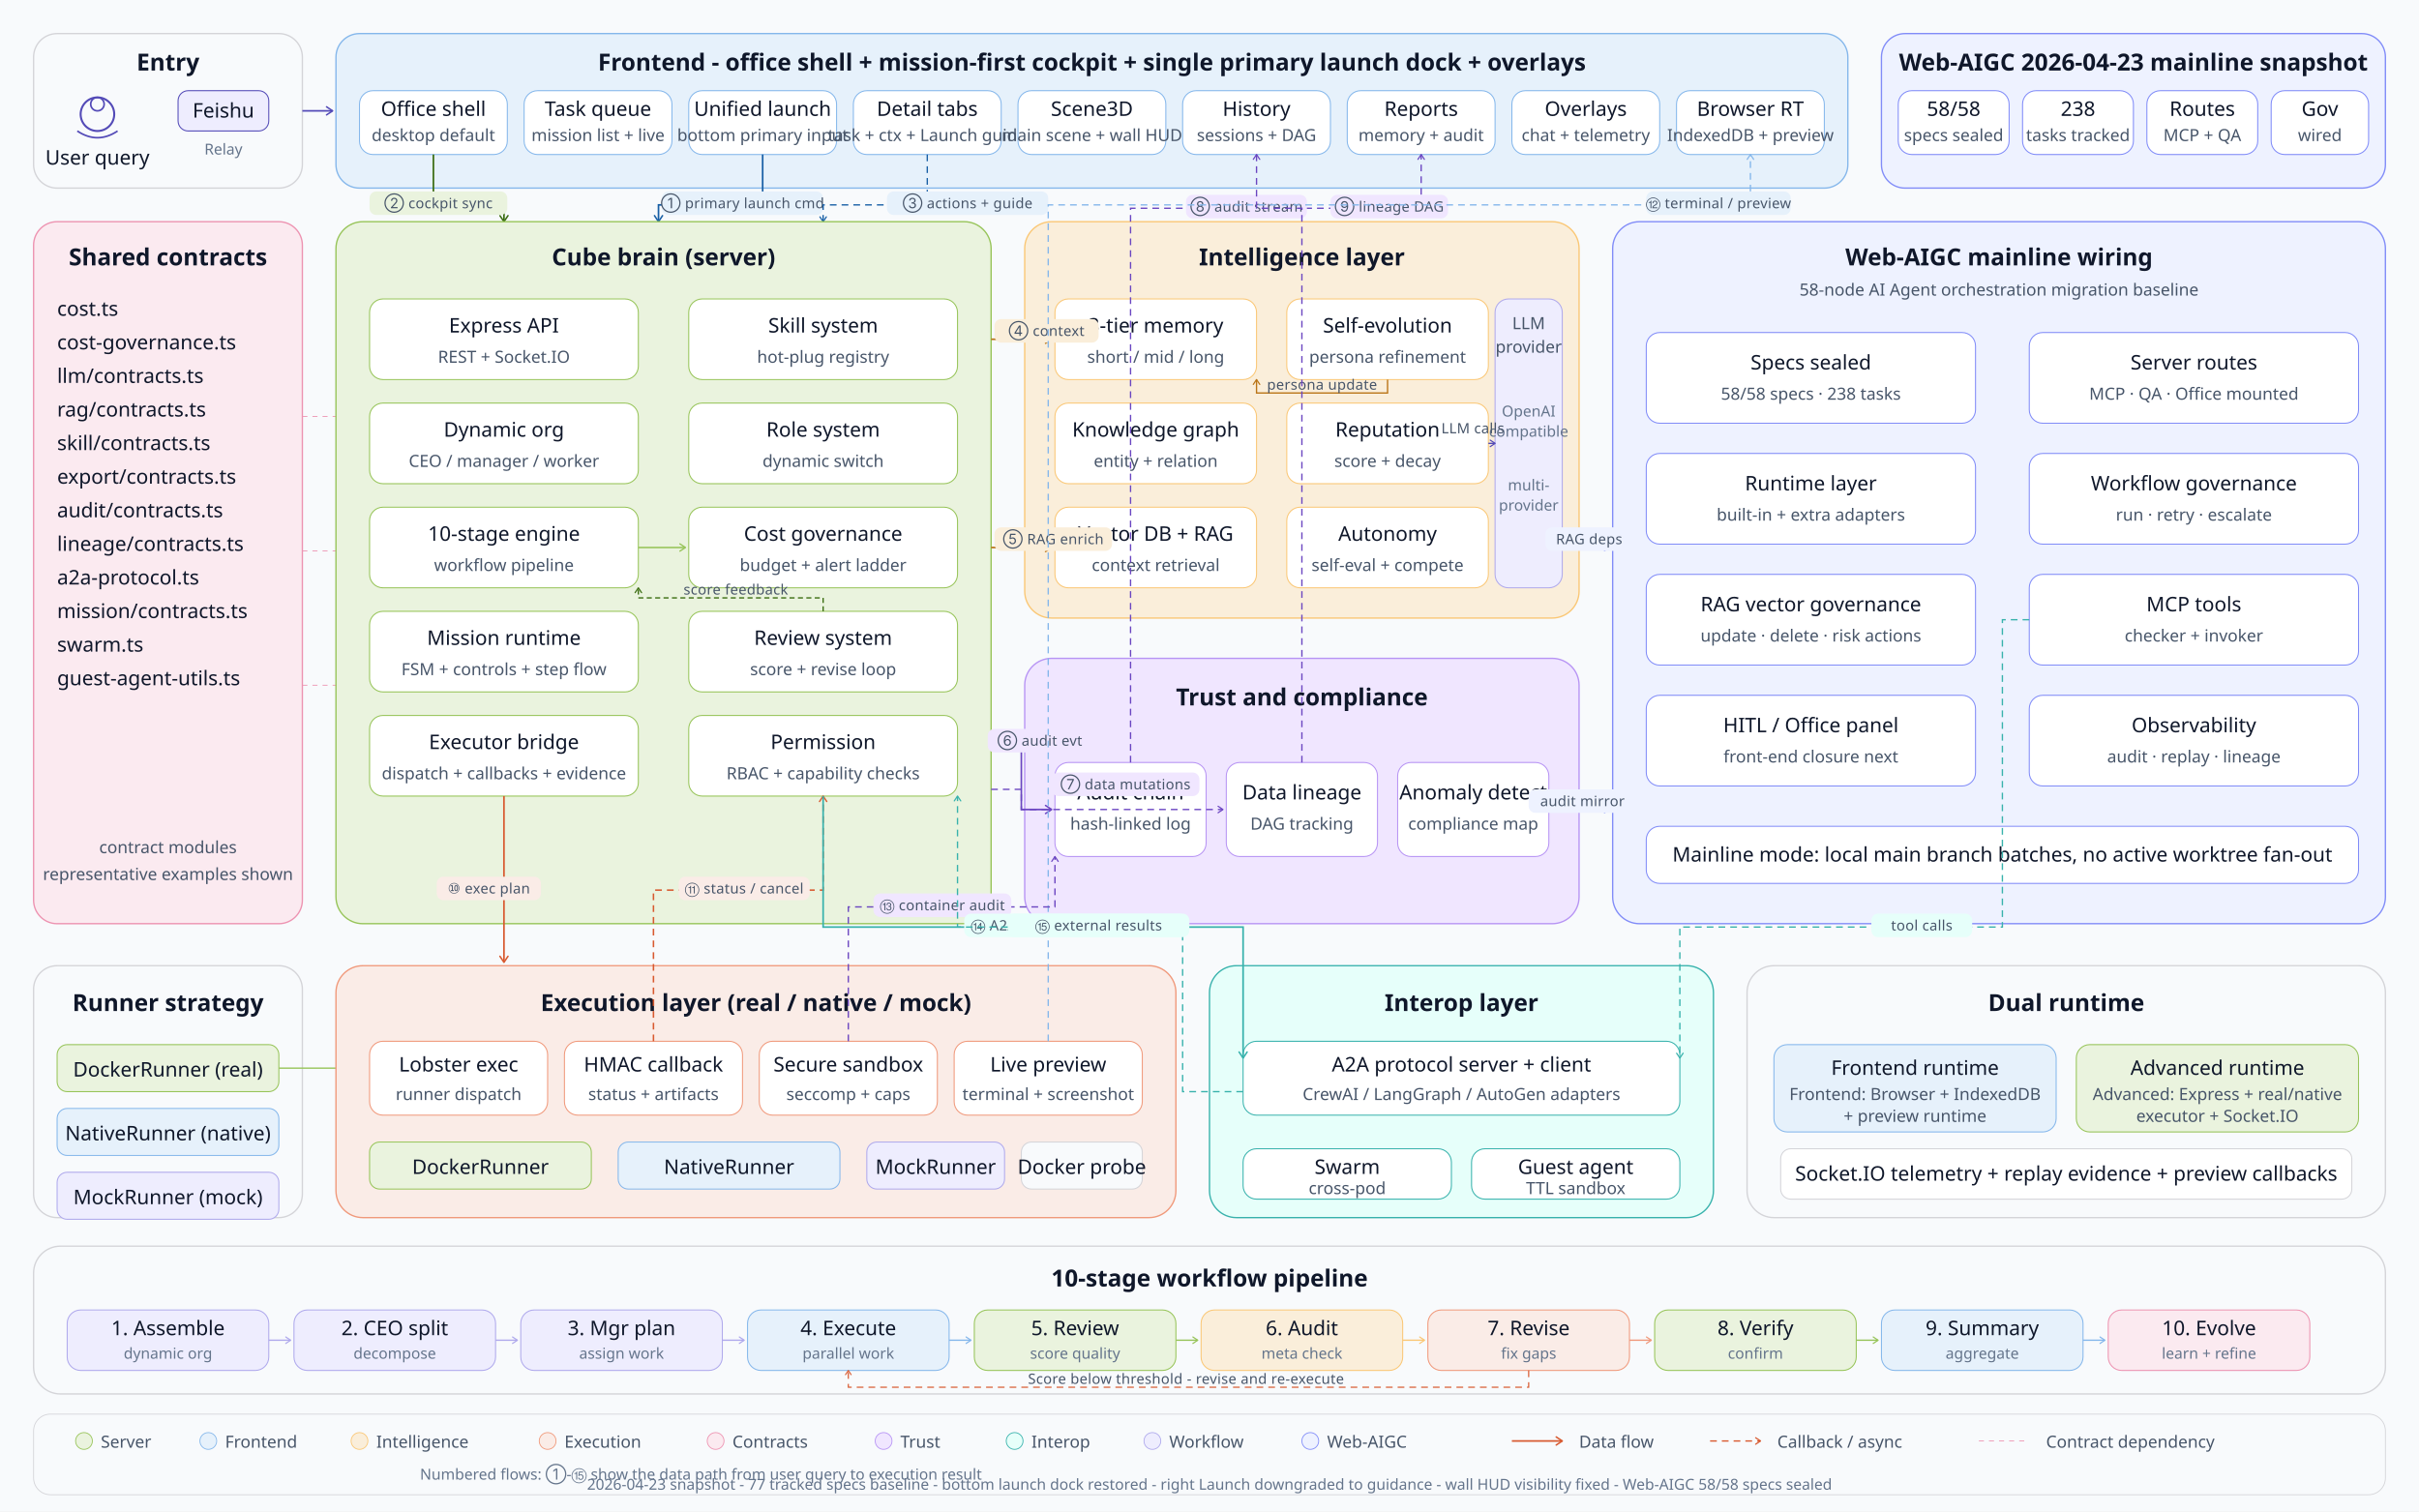
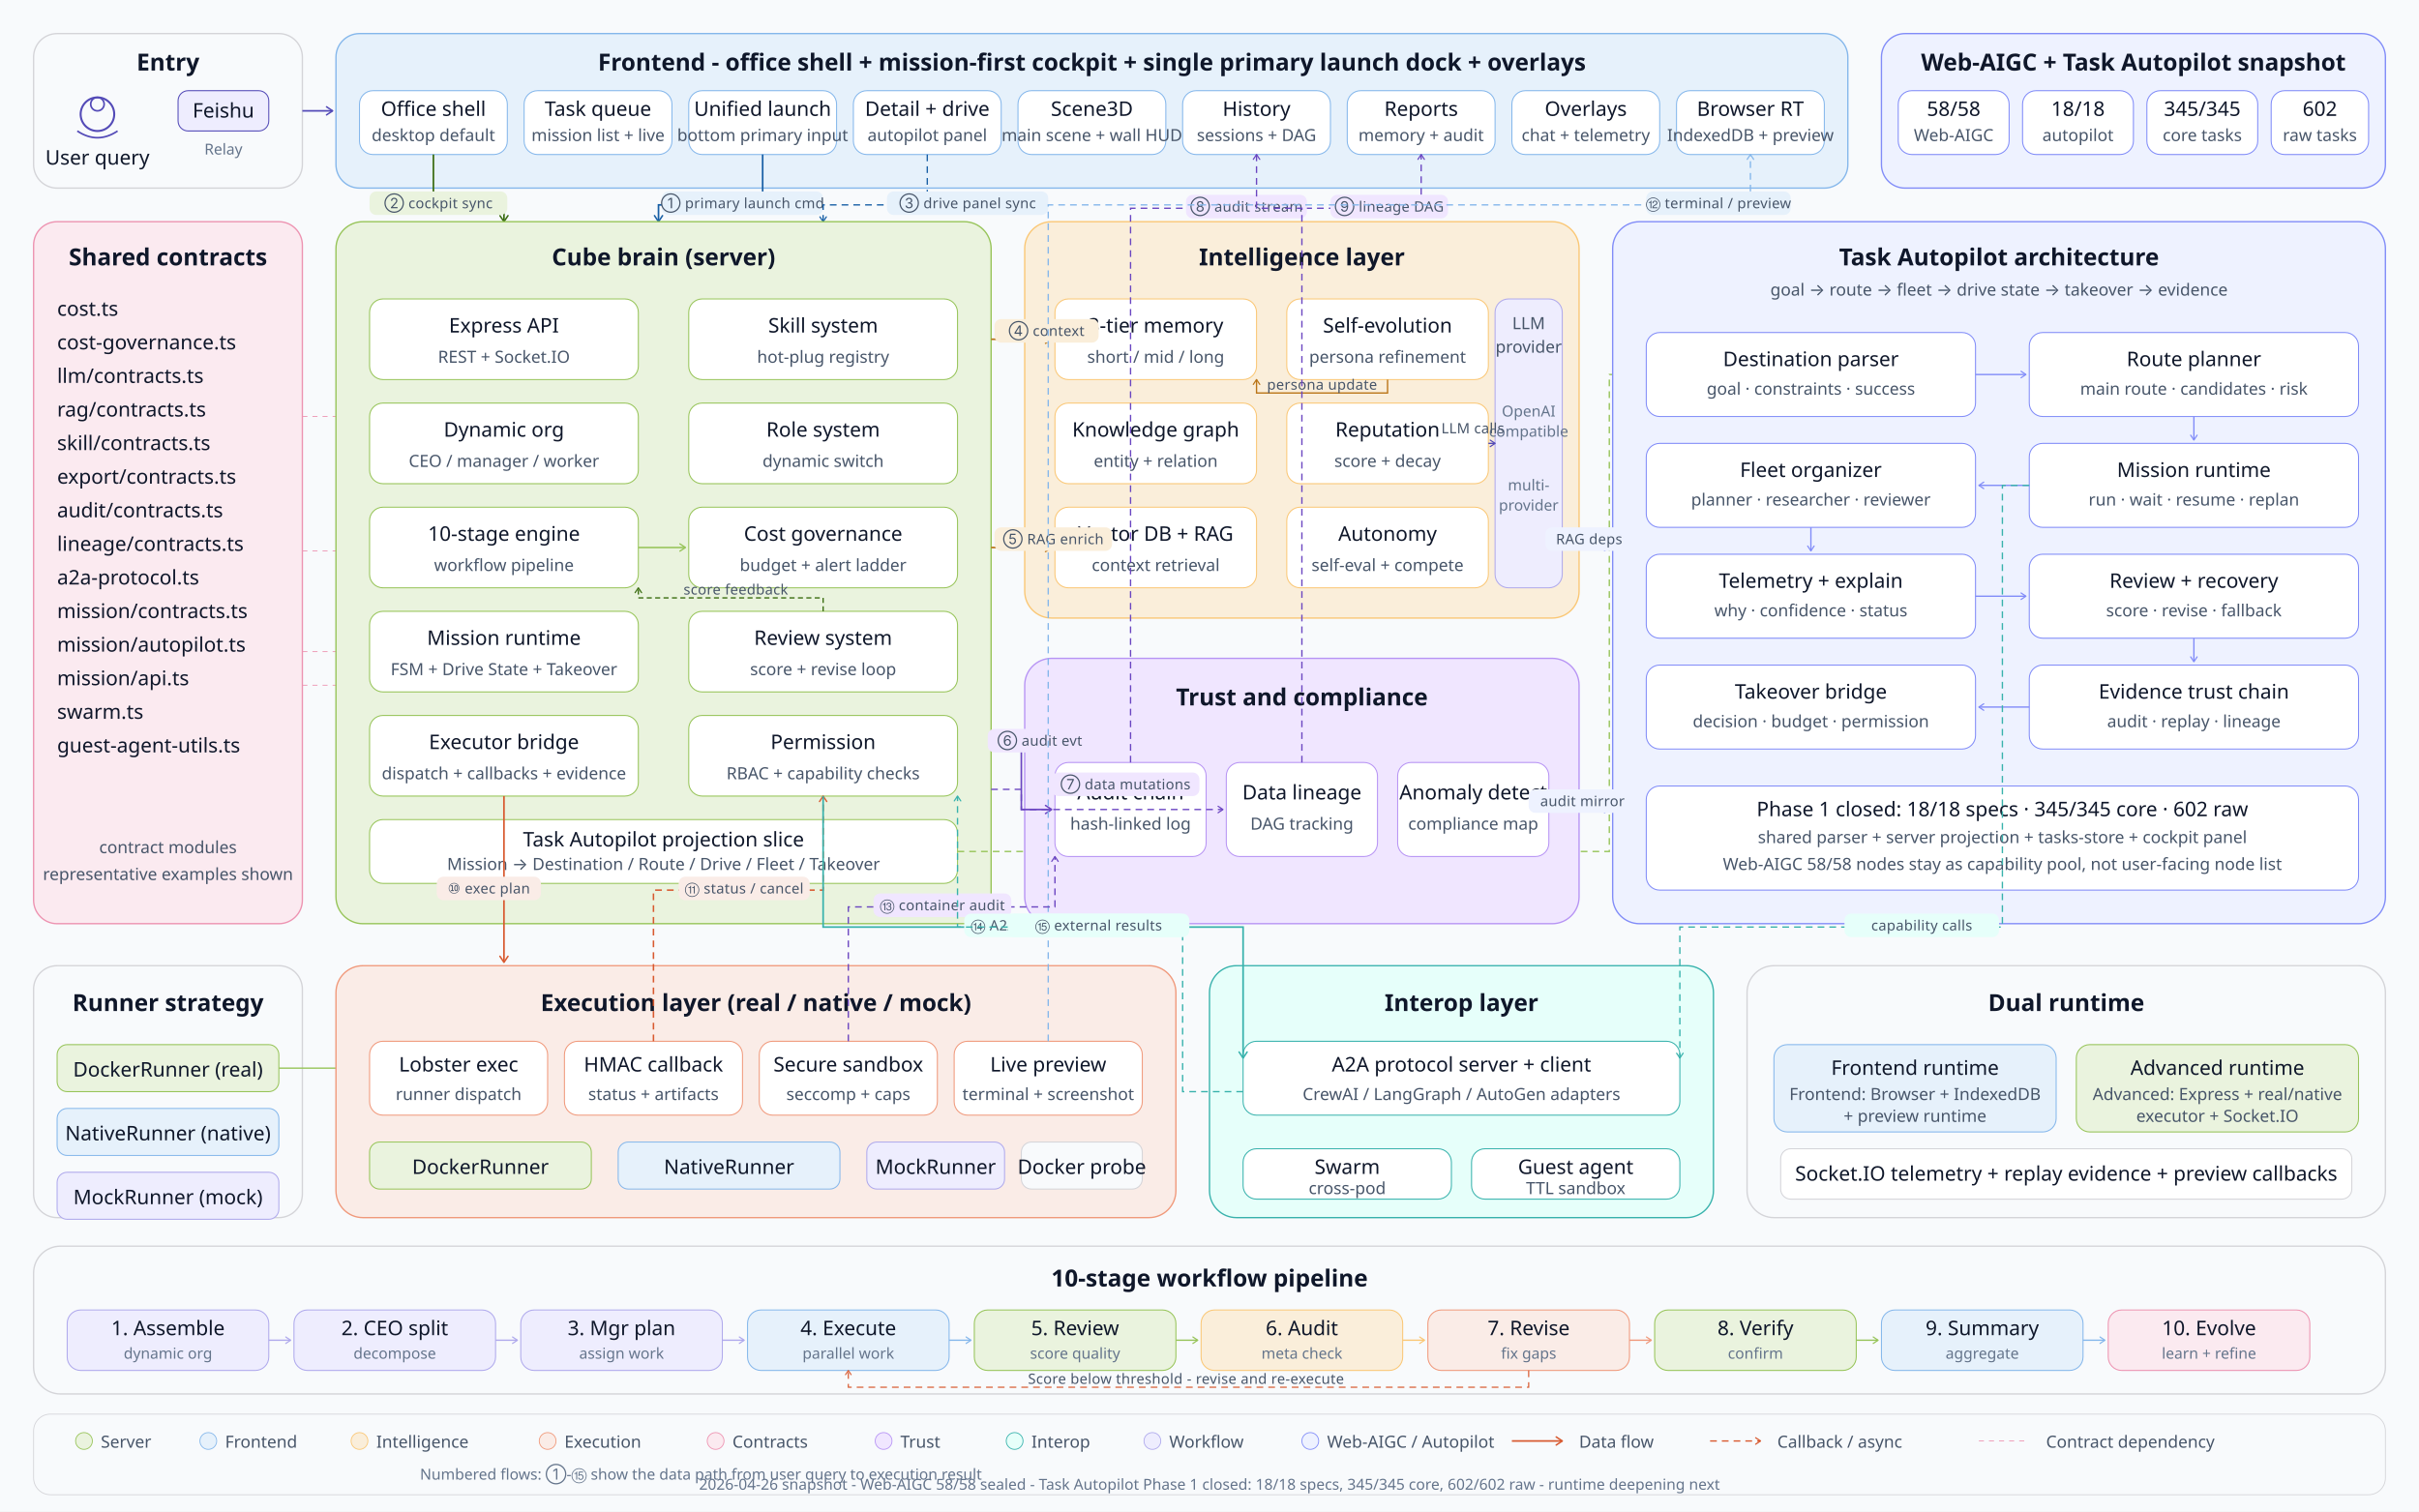
<svg xmlns="http://www.w3.org/2000/svg" width="1440" height="900" viewBox="0 0 1440 900" role="img" aria-labelledby="title desc">
  <style>
    .ts {
      font-family: "Segoe UI", "PingFang SC", "Microsoft YaHei", system-ui, -apple-system, sans-serif;
      font-size: 12px;
      fill: #0f172a;
    }
    .th {
      font-family: "Segoe UI", "PingFang SC", "Microsoft YaHei", system-ui, -apple-system, sans-serif;
      font-size: 14px;
      font-weight: 700;
      fill: #0f172a;
    }
    .sm {
      font-family: "Segoe UI", "PingFang SC", "Microsoft YaHei", system-ui, -apple-system, sans-serif;
      font-size: 10px;
      fill: #475569;
    }
    .xs {
      font-family: "Segoe UI", "PingFang SC", "Microsoft YaHei", system-ui, -apple-system, sans-serif;
      font-size: 9px;
      fill: #64748b;
    }
    .fl {
      font-family: "Segoe UI", "PingFang SC", "Microsoft YaHei", system-ui, -apple-system, sans-serif;
      font-size: 8.5px;
      letter-spacing: 0.02em;
      fill: #475569;
    }
  </style>
  <defs>
    <marker id="a" viewBox="0 0 10 10" refX="8" refY="5" markerWidth="6" markerHeight="6" orient="auto-start-reverse">
      <path d="M2 1L8 5L2 9" fill="none" stroke="context-stroke" stroke-width="1.5" stroke-linecap="round" stroke-linejoin="round" />
    </marker>
  </defs>
  <rect x="0" y="0" width="1440" height="900" fill="#f8fafc" />
  <rect x="20" y="20" width="160" height="92" rx="14" fill="#f8fafc" stroke="#d4d4d8" stroke-width="0.8" />
  <text class="th" x="100" y="42" text-anchor="middle" fill="#52525b">Entry</text>
  <circle cx="58" cy="68" r="10" fill="none" stroke="#534ab7" stroke-width="1.2" />
  <circle cx="58" cy="62" r="4" fill="none" stroke="#534ab7" stroke-width="1" />
  <path d="M46 78Q58 86 70 78" fill="none" stroke="#534ab7" stroke-width="1" />
  <text class="ts" x="58" y="98" text-anchor="middle" fill="#3c3489">User query</text>
  <rect x="106" y="54" width="54" height="24" rx="6" fill="#eeedfe" stroke="#534ab7" stroke-width="0.6" />
  <text class="ts" x="133" y="70" text-anchor="middle" fill="#3c3489">Feishu</text>
  <text class="xs" x="133" y="92" text-anchor="middle" fill="#7c3aed">Relay</text>
  <line x1="180" y1="66" x2="198" y2="66" stroke="#534ab7" stroke-width="1" marker-end="url(#a)" />
  <rect x="200" y="20" width="900" height="92" rx="14" fill="#e6f1fb" stroke="#85b7eb" stroke-width="0.8" />
  <text class="th" x="650" y="42" text-anchor="middle" fill="#0c447c">
    Frontend - office shell + mission-first cockpit + single primary launch dock + overlays
  </text>
  <rect x="214" y="54" width="88" height="38" rx="8" fill="#ffffff" stroke="#85b7eb" stroke-width="0.6" />
  <text class="ts" x="258" y="69" text-anchor="middle" fill="#0c447c">Office shell</text>
  <text class="sm" x="258" y="84" text-anchor="middle" fill="#185fa5">desktop default</text>
  <rect x="312" y="54" width="88" height="38" rx="8" fill="#ffffff" stroke="#85b7eb" stroke-width="0.6" />
  <text class="ts" x="356" y="69" text-anchor="middle" fill="#0c447c">Task queue</text>
  <text class="sm" x="356" y="84" text-anchor="middle" fill="#185fa5">mission list + live</text>
  <rect x="410" y="54" width="88" height="38" rx="8" fill="#ffffff" stroke="#85b7eb" stroke-width="0.6" />
  <text class="ts" x="454" y="69" text-anchor="middle" fill="#0c447c">Unified launch</text>
  <text class="sm" x="454" y="84" text-anchor="middle" fill="#185fa5">bottom primary input</text>
  <rect x="508" y="54" width="88" height="38" rx="8" fill="#ffffff" stroke="#85b7eb" stroke-width="0.6" />
-   <text class="ts" x="552" y="69" text-anchor="middle" fill="#0c447c">Detail tabs</text>
-   <text class="sm" x="552" y="84" text-anchor="middle" fill="#185fa5">task + ctx + Launch guide</text>
+   <text class="ts" x="552" y="69" text-anchor="middle" fill="#0c447c">Detail + drive</text>
+   <text class="sm" x="552" y="84" text-anchor="middle" fill="#185fa5">autopilot panel</text>
  <rect x="606" y="54" width="88" height="38" rx="8" fill="#ffffff" stroke="#85b7eb" stroke-width="0.6" />
  <text class="ts" x="650" y="69" text-anchor="middle" fill="#0c447c">Scene3D</text>
  <text class="sm" x="650" y="84" text-anchor="middle" fill="#185fa5">main scene + wall HUD</text>
  <rect x="704" y="54" width="88" height="38" rx="8" fill="#ffffff" stroke="#85b7eb" stroke-width="0.6" />
  <text class="ts" x="748" y="69" text-anchor="middle" fill="#0c447c">History</text>
  <text class="sm" x="748" y="84" text-anchor="middle" fill="#185fa5">sessions + DAG</text>
  <rect x="802" y="54" width="88" height="38" rx="8" fill="#ffffff" stroke="#85b7eb" stroke-width="0.6" />
  <text class="ts" x="846" y="69" text-anchor="middle" fill="#0c447c">Reports</text>
  <text class="sm" x="846" y="84" text-anchor="middle" fill="#185fa5">memory + audit</text>
  <rect x="900" y="54" width="88" height="38" rx="8" fill="#ffffff" stroke="#85b7eb" stroke-width="0.6" />
  <text class="ts" x="944" y="69" text-anchor="middle" fill="#0c447c">Overlays</text>
  <text class="sm" x="944" y="84" text-anchor="middle" fill="#185fa5">chat + telemetry</text>
  <rect x="998" y="54" width="88" height="38" rx="8" fill="#ffffff" stroke="#85b7eb" stroke-width="0.6" />
  <text class="ts" x="1042" y="69" text-anchor="middle" fill="#0c447c">Browser RT</text>
  <text class="sm" x="1042" y="84" text-anchor="middle" fill="#185fa5">IndexedDB + preview</text>
  <rect x="1120" y="20" width="300" height="92" rx="14" fill="#eef2ff" stroke="#818cf8" stroke-width="0.8" />
-   <text class="th" x="1270" y="42" text-anchor="middle" fill="#3730a3">Web-AIGC 2026-04-23 mainline snapshot</text>
+   <text class="th" x="1270" y="42" text-anchor="middle" fill="#3730a3">Web-AIGC + Task Autopilot snapshot</text>
  <rect x="1130" y="54" width="66" height="38" rx="8" fill="#ffffff" stroke="#818cf8" stroke-width="0.6" />
  <text class="ts" x="1163" y="69" text-anchor="middle" fill="#3730a3">58/58</text>
-   <text class="sm" x="1163" y="84" text-anchor="middle" fill="#4f46e5">specs sealed</text>
+   <text class="sm" x="1163" y="84" text-anchor="middle" fill="#4f46e5">Web-AIGC</text>
  <rect x="1204" y="54" width="66" height="38" rx="8" fill="#ffffff" stroke="#818cf8" stroke-width="0.6" />
-   <text class="ts" x="1237" y="69" text-anchor="middle" fill="#3730a3">238</text>
-   <text class="sm" x="1237" y="84" text-anchor="middle" fill="#4f46e5">tasks tracked</text>
+   <text class="ts" x="1237" y="69" text-anchor="middle" fill="#3730a3">18/18</text>
+   <text class="sm" x="1237" y="84" text-anchor="middle" fill="#4f46e5">autopilot</text>
  <rect x="1278" y="54" width="66" height="38" rx="8" fill="#ffffff" stroke="#818cf8" stroke-width="0.6" />
-   <text class="ts" x="1311" y="69" text-anchor="middle" fill="#3730a3">Routes</text>
-   <text class="sm" x="1311" y="84" text-anchor="middle" fill="#4f46e5">MCP + QA</text>
+   <text class="ts" x="1311" y="69" text-anchor="middle" fill="#3730a3">345/345</text>
+   <text class="sm" x="1311" y="84" text-anchor="middle" fill="#4f46e5">core tasks</text>
  <rect x="1352" y="54" width="58" height="38" rx="8" fill="#ffffff" stroke="#818cf8" stroke-width="0.6" />
-   <text class="ts" x="1381" y="69" text-anchor="middle" fill="#3730a3">Gov</text>
-   <text class="sm" x="1381" y="84" text-anchor="middle" fill="#4f46e5">wired</text>
+   <text class="ts" x="1381" y="69" text-anchor="middle" fill="#3730a3">602</text>
+   <text class="sm" x="1381" y="84" text-anchor="middle" fill="#4f46e5">raw tasks</text>
  <path d="M454 92 L454 122 L392 122 L392 132" fill="none" stroke="#185fa5" stroke-width="1" marker-end="url(#a)" />
  <rect x="394" y="114" width="96" height="14" rx="4" fill="#e6f1fb" />
  <text class="fl" x="442" y="124" text-anchor="middle" fill="#185fa5">① primary launch cmd</text>
  <path d="M258 92 L258 122 L300 122 L300 132" fill="none" stroke="#3b6d11" stroke-width="1" marker-end="url(#a)" />
  <rect x="220" y="114" width="82" height="14" rx="4" fill="#eaf3de" />
  <text class="fl" x="261" y="124" text-anchor="middle" fill="#3b6d11">② cockpit sync</text>
  <path d="M552 92 L552 122 L490 122 L490 132" fill="none" stroke="#185fa5" stroke-width="0.8" stroke-dasharray="4 3" marker-end="url(#a)" />
  <rect x="528" y="114" width="96" height="14" rx="4" fill="#e6f1fb" />
-   <text class="fl" x="576" y="124" text-anchor="middle" fill="#185fa5">③ actions + guide</text>
+   <text class="fl" x="576" y="124" text-anchor="middle" fill="#185fa5">③ drive panel sync</text>
  <rect x="20" y="132" width="160" height="418" rx="14" fill="#fbeaf0" stroke="#ed93b1" stroke-width="0.8" />
  <text class="th" x="100" y="158" text-anchor="middle" fill="#4b1528">Shared contracts</text>
  <text class="ts" x="34" y="188" fill="#72243e">cost.ts</text>
  <text class="ts" x="34" y="208" fill="#72243e">cost-governance.ts</text>
  <text class="ts" x="34" y="228" fill="#72243e">llm/contracts.ts</text>
  <text class="ts" x="34" y="248" fill="#72243e">rag/contracts.ts</text>
  <text class="ts" x="34" y="268" fill="#72243e">skill/contracts.ts</text>
  <text class="ts" x="34" y="288" fill="#72243e">export/contracts.ts</text>
  <text class="ts" x="34" y="308" fill="#72243e">audit/contracts.ts</text>
  <text class="ts" x="34" y="328" fill="#72243e">lineage/contracts.ts</text>
  <text class="ts" x="34" y="348" fill="#72243e">a2a-protocol.ts</text>
  <text class="ts" x="34" y="368" fill="#72243e">mission/contracts.ts</text>
-   <text class="ts" x="34" y="388" fill="#72243e">swarm.ts</text>
-   <text class="ts" x="34" y="408" fill="#72243e">guest-agent-utils.ts</text>
+   <text class="ts" x="34" y="388" fill="#72243e">mission/autopilot.ts</text>
+   <text class="ts" x="34" y="408" fill="#72243e">mission/api.ts</text>
+   <text class="ts" x="34" y="428" fill="#72243e">swarm.ts</text>
+   <text class="ts" x="34" y="448" fill="#72243e">guest-agent-utils.ts</text>
  <text class="sm" x="100" y="508" text-anchor="middle" fill="#993556">contract modules</text>
  <text class="sm" x="100" y="524" text-anchor="middle" fill="#993556">representative examples shown</text>
  <line x1="180" y1="248" x2="218" y2="248" stroke="#ed93b1" stroke-width="0.5" stroke-dasharray="3 3" />
  <line x1="180" y1="328" x2="218" y2="328" stroke="#ed93b1" stroke-width="0.5" stroke-dasharray="3 3" />
+   <line x1="180" y1="388" x2="218" y2="388" stroke="#ed93b1" stroke-width="0.5" stroke-dasharray="3 3" />
  <line x1="180" y1="408" x2="218" y2="408" stroke="#ed93b1" stroke-width="0.5" stroke-dasharray="3 3" />
  <rect x="200" y="132" width="390" height="418" rx="16" fill="#eaf3de" stroke="#97c459" stroke-width="0.8" />
  <text class="th" x="395" y="158" text-anchor="middle" fill="#27500a">Cube brain (server)</text>
  <rect x="220" y="178" width="160" height="48" rx="8" fill="#ffffff" stroke="#97c459" stroke-width="0.6" />
  <text class="ts" x="300" y="198" text-anchor="middle" fill="#27500a">Express API</text>
  <text class="sm" x="300" y="216" text-anchor="middle" fill="#3b6d11">REST + Socket.IO</text>
  <rect x="410" y="178" width="160" height="48" rx="8" fill="#ffffff" stroke="#97c459" stroke-width="0.6" />
  <text class="ts" x="490" y="198" text-anchor="middle" fill="#27500a">Skill system</text>
  <text class="sm" x="490" y="216" text-anchor="middle" fill="#3b6d11">hot-plug registry</text>
  <rect x="220" y="240" width="160" height="48" rx="8" fill="#ffffff" stroke="#97c459" stroke-width="0.6" />
  <text class="ts" x="300" y="260" text-anchor="middle" fill="#27500a">Dynamic org</text>
  <text class="sm" x="300" y="278" text-anchor="middle" fill="#3b6d11">CEO / manager / worker</text>
  <rect x="410" y="240" width="160" height="48" rx="8" fill="#ffffff" stroke="#97c459" stroke-width="0.6" />
  <text class="ts" x="490" y="260" text-anchor="middle" fill="#27500a">Role system</text>
  <text class="sm" x="490" y="278" text-anchor="middle" fill="#3b6d11">dynamic switch</text>
  <rect x="220" y="302" width="160" height="48" rx="8" fill="#ffffff" stroke="#97c459" stroke-width="0.6" />
  <text class="ts" x="300" y="322" text-anchor="middle" fill="#27500a">10-stage engine</text>
  <text class="sm" x="300" y="340" text-anchor="middle" fill="#3b6d11">workflow pipeline</text>
  <rect x="410" y="302" width="160" height="48" rx="8" fill="#ffffff" stroke="#97c459" stroke-width="0.6" />
  <text class="ts" x="490" y="322" text-anchor="middle" fill="#27500a">Cost governance</text>
  <text class="sm" x="490" y="340" text-anchor="middle" fill="#3b6d11">budget + alert ladder</text>
  <rect x="220" y="364" width="160" height="48" rx="8" fill="#ffffff" stroke="#97c459" stroke-width="0.6" />
  <text class="ts" x="300" y="384" text-anchor="middle" fill="#27500a">Mission runtime</text>
-   <text class="sm" x="300" y="402" text-anchor="middle" fill="#3b6d11">FSM + controls + step flow</text>
+   <text class="sm" x="300" y="402" text-anchor="middle" fill="#3b6d11">FSM + Drive State + Takeover</text>
  <rect x="410" y="364" width="160" height="48" rx="8" fill="#ffffff" stroke="#97c459" stroke-width="0.6" />
  <text class="ts" x="490" y="384" text-anchor="middle" fill="#27500a">Review system</text>
  <text class="sm" x="490" y="402" text-anchor="middle" fill="#3b6d11">score + revise loop</text>
  <rect x="220" y="426" width="160" height="48" rx="8" fill="#ffffff" stroke="#97c459" stroke-width="0.6" />
  <text class="ts" x="300" y="446" text-anchor="middle" fill="#27500a">Executor bridge</text>
  <text class="sm" x="300" y="464" text-anchor="middle" fill="#3b6d11">dispatch + callbacks + evidence</text>
  <rect x="410" y="426" width="160" height="48" rx="8" fill="#ffffff" stroke="#97c459" stroke-width="0.6" />
  <text class="ts" x="490" y="446" text-anchor="middle" fill="#27500a">Permission</text>
  <text class="sm" x="490" y="464" text-anchor="middle" fill="#3b6d11">RBAC + capability checks</text>
+   <rect x="220" y="488" width="350" height="38" rx="8" fill="#ffffff" stroke="#97c459" stroke-width="0.6" />
+   <text class="ts" x="395" y="504" text-anchor="middle" fill="#27500a">Task Autopilot projection slice</text>
+   <text class="sm" x="395" y="518" text-anchor="middle" fill="#3b6d11">Mission → Destination / Route / Drive / Fleet / Takeover</text>
+   <path d="M570 507 L958 507 L958 223 L978 223" fill="none" stroke="#97c459" stroke-width="0.8" stroke-dasharray="4 3" marker-end="url(#a)" />
+   <rect x="738" y="499" width="116" height="14" rx="4" fill="#eaf3de" />
+   <text class="fl" x="796" y="509" text-anchor="middle" fill="#3b6d11">autopilot projection</text>
  <line x1="380" y1="326" x2="408" y2="326" stroke="#97c459" stroke-width="0.9" marker-end="url(#a)" />
  <path d="M490 364 L490 356 L380 356 L380 350" fill="none" stroke="#3b6d11" stroke-width="0.8" stroke-dasharray="3 2" marker-end="url(#a)" />
  <text class="fl" x="438" y="354" text-anchor="middle" fill="#3b6d11">score feedback</text>
  <rect x="610" y="132" width="330" height="236" rx="16" fill="#faeeda" stroke="#fac775" stroke-width="0.8" />
  <text class="th" x="775" y="158" text-anchor="middle" fill="#412402">Intelligence layer</text>
  <rect x="628" y="178" width="120" height="48" rx="8" fill="#ffffff" stroke="#fac775" stroke-width="0.6" />
  <text class="ts" x="688" y="198" text-anchor="middle" fill="#633806">3-tier memory</text>
  <text class="sm" x="688" y="216" text-anchor="middle" fill="#854f0b">short / mid / long</text>
  <rect x="628" y="240" width="120" height="48" rx="8" fill="#ffffff" stroke="#fac775" stroke-width="0.6" />
  <text class="ts" x="688" y="260" text-anchor="middle" fill="#633806">Knowledge graph</text>
  <text class="sm" x="688" y="278" text-anchor="middle" fill="#854f0b">entity + relation</text>
  <rect x="628" y="302" width="120" height="48" rx="8" fill="#ffffff" stroke="#fac775" stroke-width="0.6" />
  <text class="ts" x="688" y="322" text-anchor="middle" fill="#633806">Vector DB + RAG</text>
  <text class="sm" x="688" y="340" text-anchor="middle" fill="#854f0b">context retrieval</text>
  <rect x="766" y="178" width="120" height="48" rx="8" fill="#ffffff" stroke="#fac775" stroke-width="0.6" />
  <text class="ts" x="826" y="198" text-anchor="middle" fill="#633806">Self-evolution</text>
  <text class="sm" x="826" y="216" text-anchor="middle" fill="#854f0b">persona refinement</text>
  <rect x="766" y="240" width="120" height="48" rx="8" fill="#ffffff" stroke="#fac775" stroke-width="0.6" />
  <text class="ts" x="826" y="260" text-anchor="middle" fill="#633806">Reputation</text>
  <text class="sm" x="826" y="278" text-anchor="middle" fill="#854f0b">score + decay</text>
  <rect x="766" y="302" width="120" height="48" rx="8" fill="#ffffff" stroke="#fac775" stroke-width="0.6" />
  <text class="ts" x="826" y="322" text-anchor="middle" fill="#633806">Autonomy</text>
  <text class="sm" x="826" y="340" text-anchor="middle" fill="#854f0b">self-eval + compete</text>
  <rect x="890" y="178" width="40" height="172" rx="8" fill="#eeedfe" stroke="#afa9ec" stroke-width="0.6" />
  <text class="sm" x="910" y="196" text-anchor="middle" fill="#3c3489">LLM</text>
  <text class="sm" x="910" y="210" text-anchor="middle" fill="#3c3489">provider</text>
  <text class="xs" x="910" y="248" text-anchor="middle" fill="#534ab7">OpenAI</text>
  <text class="xs" x="910" y="260" text-anchor="middle" fill="#534ab7">compatible</text>
  <text class="xs" x="910" y="292" text-anchor="middle" fill="#534ab7">multi-</text>
  <text class="xs" x="910" y="304" text-anchor="middle" fill="#534ab7">provider</text>
  <line x1="590" y1="202" x2="626" y2="202" stroke="#ba7517" stroke-width="1" marker-end="url(#a)" />
  <rect x="592" y="190" width="62" height="14" rx="4" fill="#faeeda" />
  <text class="fl" x="623" y="200" text-anchor="middle" fill="#854f0b">④ context</text>
  <line x1="590" y1="326" x2="626" y2="326" stroke="#ba7517" stroke-width="1" marker-end="url(#a)" />
  <rect x="592" y="314" width="70" height="14" rx="4" fill="#faeeda" />
  <text class="fl" x="627" y="324" text-anchor="middle" fill="#854f0b">⑤ RAG enrich</text>
  <line x1="886" y1="264" x2="890" y2="264" stroke="#534ab7" stroke-width="0.8" marker-end="url(#a)" />
  <text class="fl" x="858" y="258" fill="#534ab7">LLM calls</text>
  <path d="M826 226 L826 234 L748 234 L748 226" fill="none" stroke="#ba7517" stroke-width="0.8" marker-end="url(#a)" />
  <text class="fl" x="787" y="232" text-anchor="middle" fill="#854f0b">persona update</text>
  <rect x="610" y="392" width="330" height="158" rx="16" fill="#f0e6ff" stroke="#b794f4" stroke-width="0.8" />
  <text class="th" x="775" y="420" text-anchor="middle" fill="#44337a">Trust and compliance</text>
  <rect x="628" y="454" width="90" height="56" rx="8" fill="#ffffff" stroke="#b794f4" stroke-width="0.6" />
  <text class="ts" x="673" y="476" text-anchor="middle" fill="#44337a">Audit chain</text>
  <text class="sm" x="673" y="494" text-anchor="middle" fill="#6b46c1">hash-linked log</text>
  <rect x="730" y="454" width="90" height="56" rx="8" fill="#ffffff" stroke="#b794f4" stroke-width="0.6" />
  <text class="ts" x="775" y="476" text-anchor="middle" fill="#44337a">Data lineage</text>
  <text class="sm" x="775" y="494" text-anchor="middle" fill="#6b46c1">DAG tracking</text>
  <rect x="832" y="454" width="90" height="56" rx="8" fill="#ffffff" stroke="#b794f4" stroke-width="0.6" />
  <text class="ts" x="877" y="476" text-anchor="middle" fill="#44337a">Anomaly detect</text>
  <text class="sm" x="877" y="494" text-anchor="middle" fill="#6b46c1">compliance map</text>
  <path d="M590 446 L608 446 L608 482 L626 482" fill="none" stroke="#6b46c1" stroke-width="1" marker-end="url(#a)" />
  <rect x="588" y="434" width="62" height="14" rx="4" fill="#f0e6ff" />
  <text class="fl" x="619" y="444" text-anchor="middle" fill="#6b46c1">⑥ audit evt</text>
  <path d="M590 470 L608 470 L608 482 L728 482" fill="none" stroke="#6b46c1" stroke-width="0.8" stroke-dasharray="4 3" marker-end="url(#a)" />
  <rect x="626" y="460" width="88" height="14" rx="4" fill="#f0e6ff" />
  <text class="fl" x="670" y="470" text-anchor="middle" fill="#6b46c1">⑦ data mutations</text>
  <path d="M673 454 L673 124 L846 124 L846 92" fill="none" stroke="#6b46c1" stroke-width="0.8" stroke-dasharray="4 3" marker-end="url(#a)" />
  <rect x="706" y="116" width="72" height="14" rx="4" fill="#f0e6ff" />
  <text class="fl" x="742" y="126" text-anchor="middle" fill="#6b46c1">⑧ audit stream</text>
  <path d="M775 454 L775 124 L748 124 L748 92" fill="none" stroke="#6b46c1" stroke-width="0.8" stroke-dasharray="4 3" marker-end="url(#a)" />
  <rect x="792" y="116" width="70" height="14" rx="4" fill="#f0e6ff" />
  <text class="fl" x="827" y="126" text-anchor="middle" fill="#6b46c1">⑨ lineage DAG</text>
  <rect x="960" y="132" width="460" height="418" rx="16" fill="#eef2ff" stroke="#818cf8" stroke-width="0.8" />
-   <text class="th" x="1190" y="158" text-anchor="middle" fill="#3730a3">Web-AIGC mainline wiring</text>
-   <text class="sm" x="1190" y="176" text-anchor="middle" fill="#4f46e5">58-node AI Agent orchestration migration baseline</text>
-   <rect x="980" y="198" width="196" height="54" rx="8" fill="#ffffff" stroke="#818cf8" stroke-width="0.6" />
-   <text class="ts" x="1078" y="220" text-anchor="middle" fill="#3730a3">Specs sealed</text>
-   <text class="sm" x="1078" y="238" text-anchor="middle" fill="#4f46e5">58/58 specs · 238 tasks</text>
-   <rect x="1208" y="198" width="196" height="54" rx="8" fill="#ffffff" stroke="#818cf8" stroke-width="0.6" />
-   <text class="ts" x="1306" y="220" text-anchor="middle" fill="#3730a3">Server routes</text>
-   <text class="sm" x="1306" y="238" text-anchor="middle" fill="#4f46e5">MCP · QA · Office mounted</text>
-   <rect x="980" y="270" width="196" height="54" rx="8" fill="#ffffff" stroke="#818cf8" stroke-width="0.6" />
-   <text class="ts" x="1078" y="292" text-anchor="middle" fill="#3730a3">Runtime layer</text>
-   <text class="sm" x="1078" y="310" text-anchor="middle" fill="#4f46e5">built-in + extra adapters</text>
-   <rect x="1208" y="270" width="196" height="54" rx="8" fill="#ffffff" stroke="#818cf8" stroke-width="0.6" />
-   <text class="ts" x="1306" y="292" text-anchor="middle" fill="#3730a3">Workflow governance</text>
-   <text class="sm" x="1306" y="310" text-anchor="middle" fill="#4f46e5">run · retry · escalate</text>
-   <rect x="980" y="342" width="196" height="54" rx="8" fill="#ffffff" stroke="#818cf8" stroke-width="0.6" />
-   <text class="ts" x="1078" y="364" text-anchor="middle" fill="#3730a3">RAG vector governance</text>
-   <text class="sm" x="1078" y="382" text-anchor="middle" fill="#4f46e5">update · delete · risk actions</text>
-   <rect x="1208" y="342" width="196" height="54" rx="8" fill="#ffffff" stroke="#818cf8" stroke-width="0.6" />
-   <text class="ts" x="1306" y="364" text-anchor="middle" fill="#3730a3">MCP tools</text>
-   <text class="sm" x="1306" y="382" text-anchor="middle" fill="#4f46e5">checker + invoker</text>
-   <rect x="980" y="414" width="196" height="54" rx="8" fill="#ffffff" stroke="#818cf8" stroke-width="0.6" />
-   <text class="ts" x="1078" y="436" text-anchor="middle" fill="#3730a3">HITL / Office panel</text>
-   <text class="sm" x="1078" y="454" text-anchor="middle" fill="#4f46e5">front-end closure next</text>
-   <rect x="1208" y="414" width="196" height="54" rx="8" fill="#ffffff" stroke="#818cf8" stroke-width="0.6" />
-   <text class="ts" x="1306" y="436" text-anchor="middle" fill="#3730a3">Observability</text>
-   <text class="sm" x="1306" y="454" text-anchor="middle" fill="#4f46e5">audit · replay · lineage</text>
-   <rect x="980" y="492" width="424" height="34" rx="8" fill="#ffffff" stroke="#818cf8" stroke-width="0.6" />
-   <text class="ts" x="1192" y="513" text-anchor="middle" fill="#3730a3">Mainline mode: local main branch batches, no active worktree fan-out</text>
+   <text class="th" x="1190" y="158" text-anchor="middle" fill="#3730a3">Task Autopilot architecture</text>
+   <text class="sm" x="1190" y="176" text-anchor="middle" fill="#4f46e5">goal → route → fleet → drive state → takeover → evidence</text>
+   <rect x="980" y="198" width="196" height="50" rx="8" fill="#ffffff" stroke="#818cf8" stroke-width="0.6" />
+   <text class="ts" x="1078" y="218" text-anchor="middle" fill="#3730a3">Destination parser</text>
+   <text class="sm" x="1078" y="235" text-anchor="middle" fill="#4f46e5">goal · constraints · success</text>
+   <rect x="1208" y="198" width="196" height="50" rx="8" fill="#ffffff" stroke="#818cf8" stroke-width="0.6" />
+   <text class="ts" x="1306" y="218" text-anchor="middle" fill="#3730a3">Route planner</text>
+   <text class="sm" x="1306" y="235" text-anchor="middle" fill="#4f46e5">main route · candidates · risk</text>
+   <rect x="980" y="264" width="196" height="50" rx="8" fill="#ffffff" stroke="#818cf8" stroke-width="0.6" />
+   <text class="ts" x="1078" y="284" text-anchor="middle" fill="#3730a3">Fleet organizer</text>
+   <text class="sm" x="1078" y="301" text-anchor="middle" fill="#4f46e5">planner · researcher · reviewer</text>
+   <rect x="1208" y="264" width="196" height="50" rx="8" fill="#ffffff" stroke="#818cf8" stroke-width="0.6" />
+   <text class="ts" x="1306" y="284" text-anchor="middle" fill="#3730a3">Mission runtime</text>
+   <text class="sm" x="1306" y="301" text-anchor="middle" fill="#4f46e5">run · wait · resume · replan</text>
+   <rect x="980" y="330" width="196" height="50" rx="8" fill="#ffffff" stroke="#818cf8" stroke-width="0.6" />
+   <text class="ts" x="1078" y="350" text-anchor="middle" fill="#3730a3">Telemetry + explain</text>
+   <text class="sm" x="1078" y="367" text-anchor="middle" fill="#4f46e5">why · confidence · status</text>
+   <rect x="1208" y="330" width="196" height="50" rx="8" fill="#ffffff" stroke="#818cf8" stroke-width="0.6" />
+   <text class="ts" x="1306" y="350" text-anchor="middle" fill="#3730a3">Review + recovery</text>
+   <text class="sm" x="1306" y="367" text-anchor="middle" fill="#4f46e5">score · revise · fallback</text>
+   <rect x="980" y="396" width="196" height="50" rx="8" fill="#ffffff" stroke="#818cf8" stroke-width="0.6" />
+   <text class="ts" x="1078" y="416" text-anchor="middle" fill="#3730a3">Takeover bridge</text>
+   <text class="sm" x="1078" y="433" text-anchor="middle" fill="#4f46e5">decision · budget · permission</text>
+   <rect x="1208" y="396" width="196" height="50" rx="8" fill="#ffffff" stroke="#818cf8" stroke-width="0.6" />
+   <text class="ts" x="1306" y="416" text-anchor="middle" fill="#3730a3">Evidence trust chain</text>
+   <text class="sm" x="1306" y="433" text-anchor="middle" fill="#4f46e5">audit · replay · lineage</text>
+   <path d="M1176 223 L1206 223" fill="none" stroke="#818cf8" stroke-width="0.8" marker-end="url(#a)" />
+   <path d="M1306 248 L1306 262" fill="none" stroke="#818cf8" stroke-width="0.8" marker-end="url(#a)" />
+   <path d="M1208 289 L1178 289" fill="none" stroke="#818cf8" stroke-width="0.8" marker-end="url(#a)" />
+   <path d="M1078 314 L1078 328" fill="none" stroke="#818cf8" stroke-width="0.8" marker-end="url(#a)" />
+   <path d="M1176 355 L1206 355" fill="none" stroke="#818cf8" stroke-width="0.8" marker-end="url(#a)" />
+   <path d="M1306 380 L1306 394" fill="none" stroke="#818cf8" stroke-width="0.8" marker-end="url(#a)" />
+   <path d="M1208 421 L1178 421" fill="none" stroke="#818cf8" stroke-width="0.8" marker-end="url(#a)" />
+   <rect x="980" y="468" width="424" height="62" rx="8" fill="#ffffff" stroke="#818cf8" stroke-width="0.6" />
+   <text class="ts" x="1192" y="486" text-anchor="middle" fill="#3730a3">Phase 1 closed: 18/18 specs · 345/345 core · 602 raw</text>
+   <text class="sm" x="1192" y="502" text-anchor="middle" fill="#4f46e5">shared parser + server projection + tasks-store + cockpit panel</text>
+   <text class="sm" x="1192" y="518" text-anchor="middle" fill="#4f46e5">Web-AIGC 58/58 nodes stay as capability pool, not user-facing node list</text>
  <path d="M940 326 L958 326" fill="none" stroke="#818cf8" stroke-width="0.8" stroke-dasharray="4 3" marker-end="url(#a)" />
  <rect x="920" y="314" width="52" height="14" rx="4" fill="#eef2ff" />
  <text class="fl" x="946" y="324" text-anchor="middle" fill="#4f46e5">RAG deps</text>
  <path d="M940 482 L958 482" fill="none" stroke="#818cf8" stroke-width="0.8" stroke-dasharray="4 3" marker-end="url(#a)" />
  <rect x="910" y="470" width="64" height="14" rx="4" fill="#eef2ff" />
  <text class="fl" x="942" y="480" text-anchor="middle" fill="#4f46e5">audit mirror</text>
  <rect x="20" y="575" width="160" height="150" rx="14" fill="#f8fafc" stroke="#d4d4d8" stroke-width="0.8" />
  <text class="th" x="100" y="602" text-anchor="middle" fill="#3f3f46">Runner strategy</text>
  <rect x="34" y="622" width="132" height="28" rx="6" fill="#eaf3de" stroke="#97c459" stroke-width="0.6" />
  <text class="ts" x="100" y="641" text-anchor="middle" fill="#27500a">DockerRunner (real)</text>
  <rect x="34" y="660" width="132" height="28" rx="6" fill="#e6f1fb" stroke="#85b7eb" stroke-width="0.6" />
  <text class="ts" x="100" y="679" text-anchor="middle" fill="#0c447c">NativeRunner (native)</text>
  <rect x="34" y="698" width="132" height="28" rx="6" fill="#eeedfe" stroke="#afa9ec" stroke-width="0.6" />
  <text class="ts" x="100" y="717" text-anchor="middle" fill="#3c3489">MockRunner (mock)</text>
  <line x1="166" y1="636" x2="218" y2="636" stroke="#97c459" stroke-width="0.8" marker-end="url(#a)" />
  <rect x="200" y="575" width="500" height="150" rx="16" fill="#faece7" stroke="#f0997b" stroke-width="0.8" />
  <text class="th" x="450" y="602" text-anchor="middle" fill="#4a1b0c">Execution layer (real / native / mock)</text>
  <rect x="220" y="620" width="106" height="44" rx="8" fill="#ffffff" stroke="#f0997b" stroke-width="0.6" />
  <text class="ts" x="273" y="638" text-anchor="middle" fill="#712b13">Lobster exec</text>
  <text class="sm" x="273" y="655" text-anchor="middle" fill="#993c1d">runner dispatch</text>
  <rect x="336" y="620" width="106" height="44" rx="8" fill="#ffffff" stroke="#f0997b" stroke-width="0.6" />
  <text class="ts" x="389" y="638" text-anchor="middle" fill="#712b13">HMAC callback</text>
  <text class="sm" x="389" y="655" text-anchor="middle" fill="#993c1d">status + artifacts</text>
  <rect x="452" y="620" width="106" height="44" rx="8" fill="#ffffff" stroke="#f0997b" stroke-width="0.6" />
  <text class="ts" x="505" y="638" text-anchor="middle" fill="#712b13">Secure sandbox</text>
  <text class="sm" x="505" y="655" text-anchor="middle" fill="#993c1d">seccomp + caps</text>
  <rect x="568" y="620" width="112" height="44" rx="8" fill="#ffffff" stroke="#f0997b" stroke-width="0.6" />
  <text class="ts" x="624" y="638" text-anchor="middle" fill="#712b13">Live preview</text>
  <text class="sm" x="624" y="655" text-anchor="middle" fill="#993c1d">terminal + screenshot</text>
  <rect x="220" y="680" width="132" height="28" rx="6" fill="#eaf3de" stroke="#97c459" stroke-width="0.6" />
  <text class="ts" x="286" y="699" text-anchor="middle" fill="#27500a">DockerRunner</text>
  <rect x="368" y="680" width="132" height="28" rx="6" fill="#e6f1fb" stroke="#85b7eb" stroke-width="0.6" />
  <text class="ts" x="434" y="699" text-anchor="middle" fill="#0c447c">NativeRunner</text>
  <rect x="516" y="680" width="82" height="28" rx="6" fill="#eeedfe" stroke="#afa9ec" stroke-width="0.6" />
  <text class="ts" x="557" y="699" text-anchor="middle" fill="#3c3489">MockRunner</text>
  <rect x="608" y="680" width="72" height="28" rx="6" fill="#f8fafc" stroke="#d4d4d8" stroke-width="0.6" />
  <text class="ts" x="644" y="699" text-anchor="middle" fill="#52525b">Docker probe</text>
  <path d="M300 474 L300 573" fill="none" stroke="#d85a30" stroke-width="1" marker-end="url(#a)" />
  <rect x="260" y="522" width="62" height="14" rx="4" fill="#faece7" />
  <text class="fl" x="291" y="532" text-anchor="middle" fill="#993c1d">⑩ exec plan</text>
  <path d="M389 620 L389 530 L490 530 L490 474" fill="none" stroke="#d85a30" stroke-width="0.9" stroke-dasharray="4 3" marker-end="url(#a)" />
  <rect x="404" y="522" width="78" height="14" rx="4" fill="#faece7" />
  <text class="fl" x="443" y="532" text-anchor="middle" fill="#993c1d">⑪ status / cancel</text>
  <path d="M624 620 L624 122 L1042 122 L1042 92" fill="none" stroke="#85b7eb" stroke-width="0.8" stroke-dasharray="4 3" marker-end="url(#a)" />
  <rect x="980" y="114" width="86" height="14" rx="4" fill="#e6f1fb" />
  <text class="fl" x="1023" y="124" text-anchor="middle" fill="#185fa5">⑫ terminal / preview</text>
  <path d="M505 620 L505 540 L628 540 L628 510" fill="none" stroke="#6b46c1" stroke-width="0.8" stroke-dasharray="4 3" marker-end="url(#a)" />
  <rect x="520" y="532" width="82" height="14" rx="4" fill="#f0e6ff" />
  <text class="fl" x="561" y="542" text-anchor="middle" fill="#6b46c1">⑬ container audit</text>
  <rect x="720" y="575" width="300" height="150" rx="16" fill="#e6fffa" stroke="#38b2ac" stroke-width="0.8" />
  <text class="th" x="870" y="602" text-anchor="middle" fill="#234e52">Interop layer</text>
  <rect x="740" y="620" width="260" height="44" rx="8" fill="#ffffff" stroke="#38b2ac" stroke-width="0.6" />
  <text class="ts" x="870" y="638" text-anchor="middle" fill="#234e52">A2A protocol server + client</text>
  <text class="sm" x="870" y="655" text-anchor="middle" fill="#2c7a7b">CrewAI / LangGraph / AutoGen adapters</text>
  <rect x="740" y="684" width="124" height="30" rx="8" fill="#ffffff" stroke="#38b2ac" stroke-width="0.6" />
  <text class="ts" x="802" y="699" text-anchor="middle" fill="#234e52">Swarm</text>
  <text class="sm" x="802" y="711" text-anchor="middle" fill="#2c7a7b">cross-pod</text>
  <rect x="876" y="684" width="124" height="30" rx="8" fill="#ffffff" stroke="#38b2ac" stroke-width="0.6" />
  <text class="ts" x="938" y="699" text-anchor="middle" fill="#234e52">Guest agent</text>
  <text class="sm" x="938" y="711" text-anchor="middle" fill="#2c7a7b">TTL sandbox</text>
  <path d="M490 474 L490 552 L740 552 L740 630" fill="none" stroke="#38b2ac" stroke-width="1" marker-end="url(#a)" />
  <rect x="574" y="544" width="132" height="14" rx="4" fill="#e6fffa" />
  <text class="fl" x="640" y="554" text-anchor="middle" fill="#2c7a7b">⑭ A2A delegate + guest invite</text>
  <path d="M740 650 L704 650 L704 552 L570 552 L570 474" fill="none" stroke="#38b2ac" stroke-width="0.8" stroke-dasharray="4 3" marker-end="url(#a)" />
  <rect x="600" y="544" width="108" height="14" rx="4" fill="#e6fffa" />
  <text class="fl" x="654" y="554" text-anchor="middle" fill="#2c7a7b">⑮ external results</text>
-   <path d="M1208 369 L1192 369 L1192 552 L1000 552 L1000 630" fill="none" stroke="#38b2ac" stroke-width="0.8" stroke-dasharray="4 3" marker-end="url(#a)" />
-   <rect x="1114" y="544" width="60" height="14" rx="4" fill="#e6fffa" />
-   <text class="fl" x="1144" y="554" text-anchor="middle" fill="#2c7a7b">tool calls</text>
+   <path d="M1208 289 L1192 289 L1192 552 L1000 552 L1000 630" fill="none" stroke="#38b2ac" stroke-width="0.8" stroke-dasharray="4 3" marker-end="url(#a)" />
+   <rect x="1098" y="544" width="92" height="14" rx="4" fill="#e6fffa" />
+   <text class="fl" x="1144" y="554" text-anchor="middle" fill="#2c7a7b">capability calls</text>
  <rect x="1040" y="575" width="380" height="150" rx="16" fill="#f8fafc" stroke="#d4d4d8" stroke-width="0.8" />
  <text class="th" x="1230" y="602" text-anchor="middle" fill="#3f3f46">Dual runtime</text>
  <rect x="1056" y="622" width="168" height="52" rx="8" fill="#e6f1fb" stroke="#85b7eb" stroke-width="0.6" />
  <text class="ts" x="1140" y="640" text-anchor="middle" fill="#0c447c">Frontend runtime</text>
  <text class="sm" x="1140" y="655" text-anchor="middle" fill="#185fa5">Frontend: Browser + IndexedDB</text>
  <text class="sm" x="1140" y="668" text-anchor="middle" fill="#185fa5">+ preview runtime</text>
  <rect x="1236" y="622" width="168" height="52" rx="8" fill="#eaf3de" stroke="#97c459" stroke-width="0.6" />
  <text class="ts" x="1320" y="640" text-anchor="middle" fill="#27500a">Advanced runtime</text>
  <text class="sm" x="1320" y="655" text-anchor="middle" fill="#3b6d11">Advanced: Express + real/native</text>
  <text class="sm" x="1320" y="668" text-anchor="middle" fill="#3b6d11">executor + Socket.IO</text>
  <rect x="1060" y="684" width="340" height="30" rx="6" fill="#ffffff" stroke="#d4d4d8" stroke-width="0.6" />
  <text class="ts" x="1230" y="703" text-anchor="middle" fill="#52525b">Socket.IO telemetry + replay evidence + preview callbacks</text>
  <rect x="20" y="742" width="1400" height="88" rx="16" fill="#f8fafc" stroke="#d4d4d8" stroke-width="0.8" />
  <text class="th" x="720" y="766" text-anchor="middle" fill="#3f3f46">10-stage workflow pipeline</text>
  <rect x="40" y="780" width="120" height="36" rx="8" fill="#eeedfe" stroke="#afa9ec" stroke-width="0.6" />
  <text class="ts" x="100" y="795" text-anchor="middle" fill="#3c3489">1. Assemble</text>
  <text class="xs" x="100" y="809" text-anchor="middle" fill="#534ab7">dynamic org</text>
  <line x1="160" y1="798" x2="173" y2="798" stroke="#afa9ec" stroke-width="0.8" marker-end="url(#a)" />
  <rect x="175" y="780" width="120" height="36" rx="8" fill="#eeedfe" stroke="#afa9ec" stroke-width="0.6" />
  <text class="ts" x="235" y="795" text-anchor="middle" fill="#3c3489">2. CEO split</text>
  <text class="xs" x="235" y="809" text-anchor="middle" fill="#534ab7">decompose</text>
  <line x1="295" y1="798" x2="308" y2="798" stroke="#afa9ec" stroke-width="0.8" marker-end="url(#a)" />
  <rect x="310" y="780" width="120" height="36" rx="8" fill="#eeedfe" stroke="#afa9ec" stroke-width="0.6" />
  <text class="ts" x="370" y="795" text-anchor="middle" fill="#3c3489">3. Mgr plan</text>
  <text class="xs" x="370" y="809" text-anchor="middle" fill="#534ab7">assign work</text>
  <line x1="430" y1="798" x2="443" y2="798" stroke="#afa9ec" stroke-width="0.8" marker-end="url(#a)" />
  <rect x="445" y="780" width="120" height="36" rx="8" fill="#e6f1fb" stroke="#85b7eb" stroke-width="0.6" />
  <text class="ts" x="505" y="795" text-anchor="middle" fill="#0c447c">4. Execute</text>
  <text class="xs" x="505" y="809" text-anchor="middle" fill="#185fa5">parallel work</text>
  <line x1="565" y1="798" x2="578" y2="798" stroke="#85b7eb" stroke-width="0.8" marker-end="url(#a)" />
  <rect x="580" y="780" width="120" height="36" rx="8" fill="#eaf3de" stroke="#97c459" stroke-width="0.6" />
  <text class="ts" x="640" y="795" text-anchor="middle" fill="#27500a">5. Review</text>
  <text class="xs" x="640" y="809" text-anchor="middle" fill="#3b6d11">score quality</text>
  <line x1="700" y1="798" x2="713" y2="798" stroke="#97c459" stroke-width="0.8" marker-end="url(#a)" />
  <rect x="715" y="780" width="120" height="36" rx="8" fill="#faeeda" stroke="#fac775" stroke-width="0.6" />
  <text class="ts" x="775" y="795" text-anchor="middle" fill="#633806">6. Audit</text>
  <text class="xs" x="775" y="809" text-anchor="middle" fill="#854f0b">meta check</text>
  <line x1="835" y1="798" x2="848" y2="798" stroke="#fac775" stroke-width="0.8" marker-end="url(#a)" />
  <rect x="850" y="780" width="120" height="36" rx="8" fill="#faece7" stroke="#f0997b" stroke-width="0.6" />
  <text class="ts" x="910" y="795" text-anchor="middle" fill="#712b13">7. Revise</text>
  <text class="xs" x="910" y="809" text-anchor="middle" fill="#993c1d">fix gaps</text>
  <line x1="970" y1="798" x2="983" y2="798" stroke="#f0997b" stroke-width="0.8" marker-end="url(#a)" />
  <rect x="985" y="780" width="120" height="36" rx="8" fill="#eaf3de" stroke="#97c459" stroke-width="0.6" />
  <text class="ts" x="1045" y="795" text-anchor="middle" fill="#27500a">8. Verify</text>
  <text class="xs" x="1045" y="809" text-anchor="middle" fill="#3b6d11">confirm</text>
  <line x1="1105" y1="798" x2="1118" y2="798" stroke="#97c459" stroke-width="0.8" marker-end="url(#a)" />
  <rect x="1120" y="780" width="120" height="36" rx="8" fill="#e6f1fb" stroke="#85b7eb" stroke-width="0.6" />
  <text class="ts" x="1180" y="795" text-anchor="middle" fill="#0c447c">9. Summary</text>
  <text class="xs" x="1180" y="809" text-anchor="middle" fill="#185fa5">aggregate</text>
  <line x1="1240" y1="798" x2="1253" y2="798" stroke="#85b7eb" stroke-width="0.8" marker-end="url(#a)" />
  <rect x="1255" y="780" width="120" height="36" rx="8" fill="#fbeaf0" stroke="#ed93b1" stroke-width="0.6" />
  <text class="ts" x="1315" y="795" text-anchor="middle" fill="#72243e">10. Evolve</text>
  <text class="xs" x="1315" y="809" text-anchor="middle" fill="#993556">learn + refine</text>
  <path d="M910 816 L910 826 L505 826 L505 816" fill="none" stroke="#d85a30" stroke-width="0.7" stroke-dasharray="4 3" marker-end="url(#a)" />
  <text class="fl" x="706" y="824" text-anchor="middle" fill="#993c1d">Score below threshold - revise and re-execute</text>
  <rect x="20" y="842" width="1400" height="48" rx="10" fill="#f8fafc" stroke="#d4d4d8" stroke-width="0.5" />
  <circle cx="50" cy="858" r="5" fill="#eaf3de" stroke="#97c459" stroke-width="0.5" />
  <text class="sm" x="60" y="862" fill="#52525b">Server</text>
  <circle cx="124" cy="858" r="5" fill="#e6f1fb" stroke="#85b7eb" stroke-width="0.5" />
  <text class="sm" x="134" y="862" fill="#52525b">Frontend</text>
  <circle cx="214" cy="858" r="5" fill="#faeeda" stroke="#fac775" stroke-width="0.5" />
  <text class="sm" x="224" y="862" fill="#52525b">Intelligence</text>
  <circle cx="326" cy="858" r="5" fill="#faece7" stroke="#f0997b" stroke-width="0.5" />
  <text class="sm" x="336" y="862" fill="#52525b">Execution</text>
  <circle cx="426" cy="858" r="5" fill="#fbeaf0" stroke="#ed93b1" stroke-width="0.5" />
  <text class="sm" x="436" y="862" fill="#52525b">Contracts</text>
  <circle cx="526" cy="858" r="5" fill="#f0e6ff" stroke="#b794f4" stroke-width="0.5" />
  <text class="sm" x="536" y="862" fill="#52525b">Trust</text>
  <circle cx="604" cy="858" r="5" fill="#e6fffa" stroke="#38b2ac" stroke-width="0.5" />
  <text class="sm" x="614" y="862" fill="#52525b">Interop</text>
  <circle cx="686" cy="858" r="5" fill="#eeedfe" stroke="#afa9ec" stroke-width="0.5" />
  <text class="sm" x="696" y="862" fill="#52525b">Workflow</text>
  <circle cx="780" cy="858" r="5" fill="#eef2ff" stroke="#818cf8" stroke-width="0.5" />
-   <text class="sm" x="790" y="862" fill="#52525b">Web-AIGC</text>
+   <text class="sm" x="790" y="862" fill="#52525b">Web-AIGC / Autopilot</text>
  <line x1="900" y1="858" x2="930" y2="858" stroke="#d85a30" stroke-width="1" marker-end="url(#a)" />
  <text class="sm" x="940" y="862" fill="#52525b">Data flow</text>
  <line x1="1018" y1="858" x2="1048" y2="858" stroke="#d85a30" stroke-width="0.8" stroke-dasharray="4 3" marker-end="url(#a)" />
  <text class="sm" x="1058" y="862" fill="#52525b">Callback / async</text>
  <line x1="1178" y1="858" x2="1208" y2="858" stroke="#ed93b1" stroke-width="0.5" stroke-dasharray="3 3" />
  <text class="sm" x="1218" y="862" fill="#52525b">Contract dependency</text>
  <text class="xs" x="250" y="881" fill="#52525b">
    Numbered flows: ①-⑮ show the data path from user query to execution result
  </text>
  <text class="xs" x="720" y="887" text-anchor="middle" fill="#94a3b8">
-     2026-04-23 snapshot - 77 tracked specs baseline - bottom launch dock restored - right Launch downgraded to guidance - wall HUD visibility fixed - Web-AIGC 58/58 specs sealed
+     2026-04-26 snapshot - Web-AIGC 58/58 sealed - Task Autopilot Phase 1 closed: 18/18 specs, 345/345 core, 602/602 raw - runtime deepening next
  </text>
</svg>
